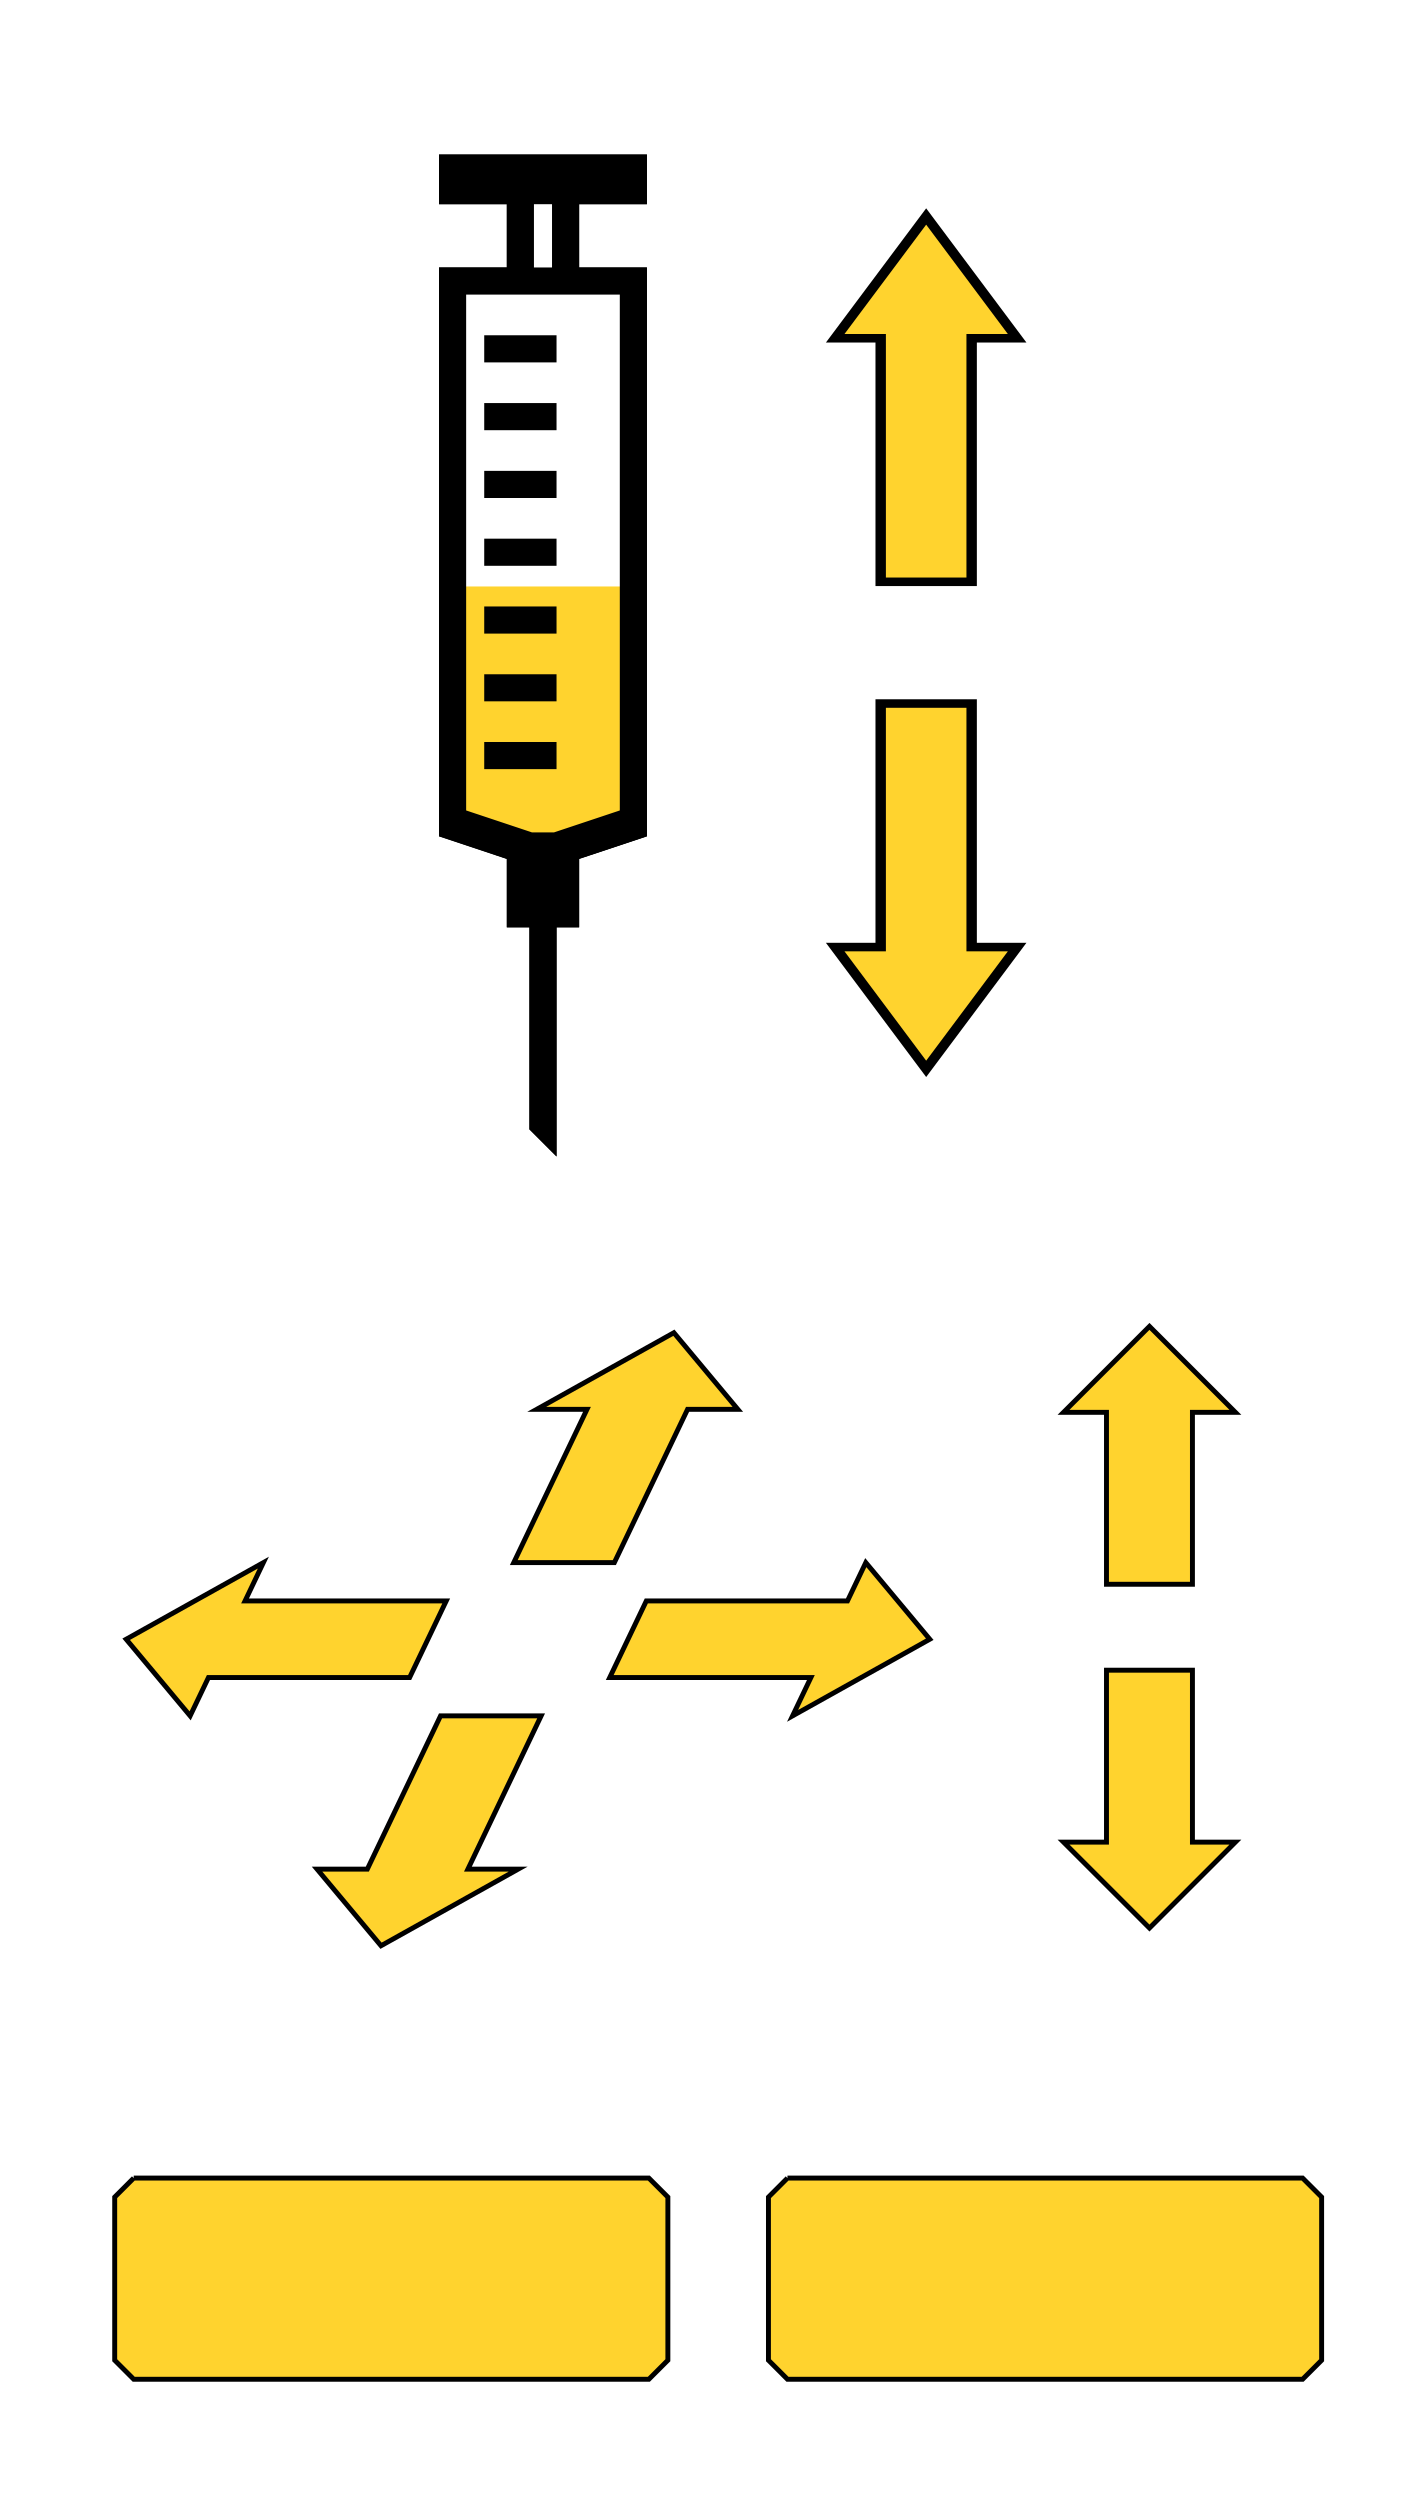
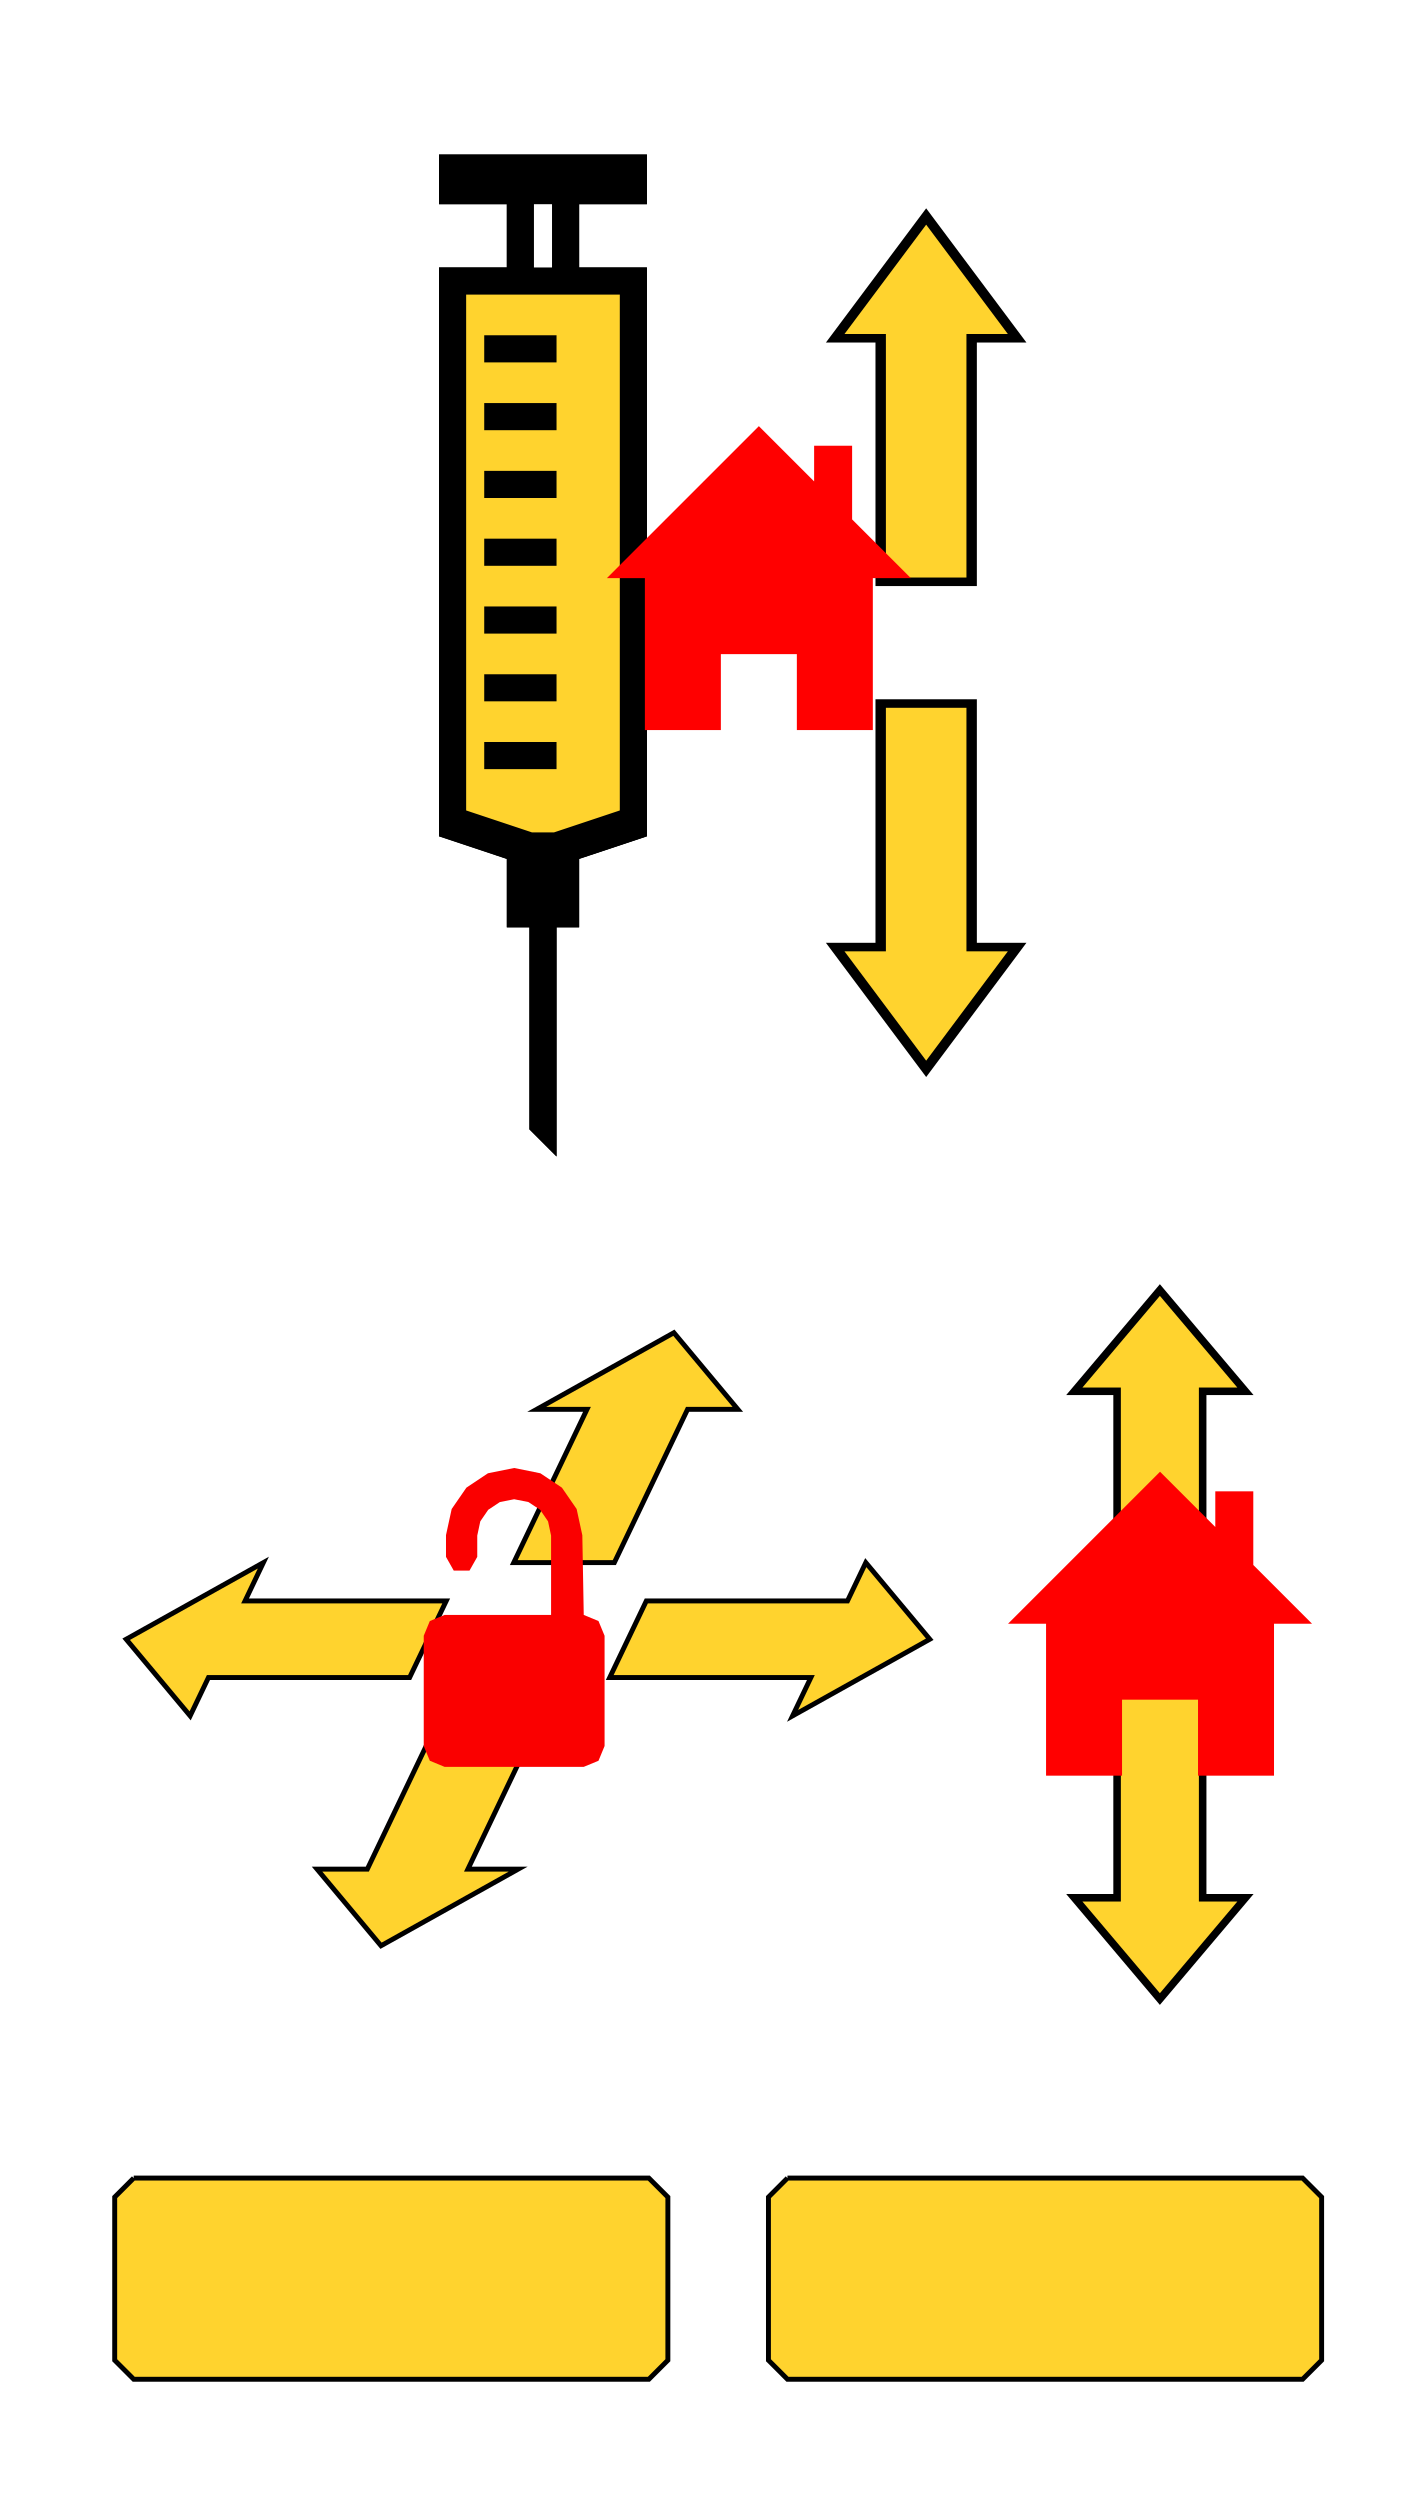
- <svg xmlns="http://www.w3.org/2000/svg" xmlns:ns1="http://www.openswatchbook.org/uri/2009/osb" id="svg8" version="1.1" viewBox="0 0 272 480" height="480" width="272">
+ <svg xmlns="http://www.w3.org/2000/svg" xmlns:ns1="http://www.openswatchbook.org/uri/2009/osb" width="272" height="480" viewBox="0 0 272 480" version="1.1" id="svg8">
  <defs id="defs2">
-     <linearGradient gradientTransform="matrix(0.06579383,0,0,0.17604,194.8308,1022.882)" ns1:paint="solid" id="linearGradient4768">
-       <stop id="stop4766" offset="0" style="stop-color:#ffd32e;stop-opacity:1;" />
+     <linearGradient id="linearGradient4768" ns1:paint="solid" gradientTransform="matrix(0.06522503,0,0,0.244485,199.0458,1306.356)">
+       <stop style="stop-color:#ffd32e;stop-opacity:1;" offset="0" id="stop4766" />
    </linearGradient>
-     <linearGradient gradientTransform="matrix(9.1914415e-5,0,0,9.1914415e-5,-142.9871,120.3309)" ns1:paint="solid" id="linearGradient4762">
-       <stop id="stop4760" offset="0" style="stop-color:#000000;stop-opacity:1;" />
+     <linearGradient id="linearGradient4762" ns1:paint="solid" gradientTransform="matrix(9.1914415e-5,0,0,9.1914415e-5,-142.9871,120.3309)">
+       <stop style="stop-color:#000000;stop-opacity:1;" offset="0" id="stop4760" />
    </linearGradient>
  </defs>
-   <g style="display:inline" id="layer4">
-     <path style="fill:url(#linearGradient4768);stroke:url(#linearGradient4768);stroke-width:0.575px;stroke-linecap:butt;stroke-linejoin:miter;stroke-opacity:1" d="m 88.921,157.402 8.134,4.598 10.035,-1e-5 13.174,-4.067 -0.796,-45.047 H 87.595 Z" id="syringe_fluid" />
-     <path style="display:inline;fill:url(#linearGradient4768);stroke:#000000;stroke-width:0.945;stroke-linecap:butt;stroke-linejoin:miter;stroke-miterlimit:4;stroke-dasharray:none;stroke-opacity:1" d="m 212.445,320.679 h 16.503 v 33.006 h 8.251 l -16.503,16.503 -16.503,-16.503 h 8.251 z" id="z_neg" />
-     <path style="display:inline;fill:url(#linearGradient4768);stroke:#000000;stroke-width:0.945;stroke-linecap:butt;stroke-linejoin:miter;stroke-miterlimit:4;stroke-dasharray:none;stroke-opacity:1" d="m 212.445,304.176 h 16.503 v -33.006 h 8.251 l -16.503,-16.503 -16.503,16.503 h 8.251 z" id="z_pos" />
-     <path style="display:inline;fill:url(#linearGradient4768);stroke:#000000;stroke-width:0.945;stroke-linecap:butt;stroke-linejoin:miter;stroke-miterlimit:4;stroke-dasharray:none;stroke-opacity:1" d="m 151.192,418.194 h 98.912 l 3.649,3.649 v 31.323 l -3.649,3.649 h -98.912 l -3.649,-3.649 v -31.323 l 3.649,-3.649 v 0" id="menu_btn" menu_btn="" />
-     <path style="display:inline;fill:url(#linearGradient4768);stroke:#000000;stroke-width:0.945;stroke-linecap:butt;stroke-linejoin:miter;stroke-miterlimit:4;stroke-dasharray:none;stroke-opacity:1" d="m 25.671,418.194 h 98.911 l 3.649,3.649 v 31.323 l -3.649,3.649 H 25.671 l -3.649,-3.649 v -31.323 l 3.649,-3.649 v 0" id="usb_btn" usb_btn="" />
-     <path style="display:inline;fill:url(#linearGradient4768);stroke:#000000;stroke-width:0.945;stroke-linecap:butt;stroke-linejoin:miter;stroke-miterlimit:4;stroke-dasharray:none;stroke-opacity:1" d="m 84.585,329.446 h 19.311 l -14.057,29.426 h 9.655 L 73.155,373.585 60.873,358.872 h 9.655 z" id="y_neg" y_pos="path4514" />
-     <path style="display:inline;fill:url(#linearGradient4768);stroke:#000000;stroke-width:0.945;stroke-linecap:butt;stroke-linejoin:miter;stroke-miterlimit:4;stroke-dasharray:none;stroke-opacity:1" d="m 98.643,300.02 h 19.311 l 14.057,-29.426 h 9.655 l -12.282,-14.713 -26.34,14.713 h 9.655 z" id="y_pos" />
-     <path style="display:inline;fill:url(#linearGradient4768);stroke:#000000;stroke-width:0.945;stroke-linecap:butt;stroke-linejoin:miter;stroke-miterlimit:4;stroke-dasharray:none;stroke-opacity:1" d="M 85.673,307.377 78.644,322.09 H 40.022 l -3.514,7.357 -12.282,-14.713 26.34,-14.713 -3.514,7.357 z" id="x_neg" />
-     <path style="display:inline;fill:url(#linearGradient4768);stroke:#000000;stroke-width:0.945;stroke-linecap:butt;stroke-linejoin:miter;stroke-miterlimit:4;stroke-dasharray:none;stroke-opacity:1" d="m 124.095,307.377 -7.029,14.713 h 38.622 l -3.514,7.357 26.34,-14.713 -12.282,-14.713 -3.514,7.357 z" id="x_pos" x_pos="" />
-     <path id="syringe" style="display:inline;fill:url(#linearGradient4762);stroke:url(#linearGradient4762);stroke-width:0.868px;stroke-linecap:butt;stroke-linejoin:miter;stroke-opacity:1" d="m 93.405,142.904 v 4.339 h 13.016 v -4.339 z m 0,-13.016 v 4.339 h 13.016 v -4.339 z m 0,-13.016 v 4.339 h 13.016 v -4.339 z m 0,-13.016 v 4.339 h 13.016 v -4.339 z m 0,-13.016 v 4.339 h 13.016 v -4.339 z m 0,-13.016 v 4.339 h 13.016 v -4.339 z m 0,-13.016 v 4.339 h 13.016 v -4.339 z m -8.677,-34.709 v 8.677 H 97.743 V 51.792 H 84.727 V 160.259 l 13.016,4.339 v 13.016 h 4.339 v 39.048 l 4.339,4.339 v -43.387 h 4.339 v -13.016 l 13.016,-4.339 V 51.792 h -13.016 V 38.776 h 13.016 v -8.677 z m 17.355,8.677 h 4.339 v 13.016 h -4.339 z M 89.066,56.131 h 30.371 v 99.789 l -13.016,4.339 h -4.339 l -13.016,-4.339 z" />
-     <g id="g4520" transform="matrix(1.2196,0,0,0.998091,-35.0385,0.2355553)">
-       <path style="display:inline;fill:url(#linearGradient4768);stroke:#000000;stroke-width:1.64;stroke-linecap:butt;stroke-linejoin:miter;stroke-miterlimit:4;stroke-dasharray:none;stroke-opacity:1" d="m 167.375,111.681 h 14.32 V 64.833 h 7.16 L 174.535,41.409 160.215,64.833 h 7.16 z" id="e_neg" />
-       <path style="display:inline;fill:url(#linearGradient4768);stroke:#000000;stroke-width:1.64;stroke-linecap:butt;stroke-linejoin:miter;stroke-miterlimit:4;stroke-dasharray:none;stroke-opacity:1" d="m 167.375,135.105 h 14.32 v 46.848 h 7.16 l -14.32,23.424 -14.32,-23.424 h 7.16 z" id="e_pos" />
+   <g id="layer4" style="display:inline">
+     <path id="syringe_fluid" d="m 87.604,157.667 13.372,4.332 h 6.114 l 13.593,-4.332 V 54.715 H 87.604 Z" style="fill:url(#linearGradient4768);stroke:url(#linearGradient4768);stroke-width:0.575px;stroke-linecap:butt;stroke-linejoin:miter;stroke-opacity:1" />
+     <path id="z_neg" d="m 214.48,325.477 h 16.431 v 38.896 h 8.216 l -16.431,19.448 -16.431,-19.448 h 8.216 v -38.896" style="display:inline;fill:url(#linearGradient4768);stroke:#000000;stroke-width:1.447;stroke-linecap:butt;stroke-linejoin:miter;stroke-miterlimit:4;stroke-dasharray:none;stroke-opacity:1" />
+     <path id="z_pos" d="m 214.48,306.029 h 16.431 V 267.133 h 8.216 l -16.431,-19.448 -16.431,19.448 h 8.216 v 38.896" style="display:inline;fill:url(#linearGradient4768);stroke:#000000;stroke-width:1.447;stroke-linecap:butt;stroke-linejoin:miter;stroke-miterlimit:4;stroke-dasharray:none;stroke-opacity:1" />
+     <path menu_btn="" id="menu_btn" d="m 151.192,418.194 h 98.912 l 3.649,3.649 v 31.323 l -3.649,3.649 h -98.912 l -3.649,-3.649 v -31.323 l 3.649,-3.649 v 0" style="display:inline;fill:url(#linearGradient4768);stroke:#000000;stroke-width:0.945;stroke-linecap:butt;stroke-linejoin:miter;stroke-miterlimit:4;stroke-dasharray:none;stroke-opacity:1" />
+     <path usb_btn="" id="usb_btn" d="m 25.671,418.194 h 98.911 l 3.649,3.649 v 31.323 l -3.649,3.649 H 25.671 l -3.649,-3.649 v -31.323 l 3.649,-3.649 v 0" style="display:inline;fill:url(#linearGradient4768);stroke:#000000;stroke-width:0.945;stroke-linecap:butt;stroke-linejoin:miter;stroke-miterlimit:4;stroke-dasharray:none;stroke-opacity:1" />
+     <path y_pos="path4514" id="y_neg" d="m 84.585,329.446 h 19.311 l -14.057,29.426 h 9.655 L 73.155,373.585 60.873,358.872 h 9.655 z" style="display:inline;fill:url(#linearGradient4768);stroke:#000000;stroke-width:0.945;stroke-linecap:butt;stroke-linejoin:miter;stroke-miterlimit:4;stroke-dasharray:none;stroke-opacity:1" />
+     <path id="y_pos" d="m 98.643,300.02 h 19.311 l 14.057,-29.426 h 9.655 l -12.282,-14.713 -26.34,14.713 h 9.655 z" style="display:inline;fill:url(#linearGradient4768);stroke:#000000;stroke-width:0.945;stroke-linecap:butt;stroke-linejoin:miter;stroke-miterlimit:4;stroke-dasharray:none;stroke-opacity:1" />
+     <path id="x_neg" d="M 85.673,307.377 78.644,322.09 H 40.022 l -3.514,7.357 -12.282,-14.713 26.34,-14.713 -3.514,7.357 z" style="display:inline;fill:url(#linearGradient4768);stroke:#000000;stroke-width:0.945;stroke-linecap:butt;stroke-linejoin:miter;stroke-miterlimit:4;stroke-dasharray:none;stroke-opacity:1" />
+     <path x_pos="" id="x_pos" d="m 124.095,307.377 -7.029,14.713 h 38.622 l -3.514,7.357 26.34,-14.713 -12.282,-14.713 -3.514,7.357 z" style="display:inline;fill:url(#linearGradient4768);stroke:#000000;stroke-width:0.945;stroke-linecap:butt;stroke-linejoin:miter;stroke-miterlimit:4;stroke-dasharray:none;stroke-opacity:1" />
+     <path d="m 93.405,142.904 v 4.339 h 13.016 v -4.339 z m 0,-13.016 v 4.339 h 13.016 v -4.339 z m 0,-13.016 v 4.339 h 13.016 v -4.339 z m 0,-13.016 v 4.339 h 13.016 v -4.339 z m 0,-13.016 v 4.339 h 13.016 v -4.339 z m 0,-13.016 v 4.339 h 13.016 v -4.339 z m 0,-13.016 v 4.339 h 13.016 v -4.339 z m -8.677,-34.709 v 8.677 H 97.743 V 51.792 H 84.727 V 160.259 l 13.016,4.339 v 13.016 h 4.339 v 39.048 l 4.339,4.339 v -43.387 h 4.339 v -13.016 l 13.016,-4.339 V 51.792 h -13.016 V 38.776 h 13.016 v -8.677 z m 17.355,8.677 h 4.339 v 13.016 h -4.339 z M 89.066,56.131 h 30.371 v 99.789 l -13.016,4.339 h -4.339 l -13.016,-4.339 z" style="display:inline;fill:url(#linearGradient4762);stroke:url(#linearGradient4762);stroke-width:0.868px;stroke-linecap:butt;stroke-linejoin:miter;stroke-opacity:1" id="syringe" />
+     <g transform="matrix(1.2196,0,0,0.998091,-35.0385,0.2355553)" id="g4520">
+       <path id="e_neg" d="m 167.375,111.681 h 14.32 V 64.833 h 7.16 L 174.535,41.409 160.215,64.833 h 7.16 z" style="display:inline;fill:url(#linearGradient4768);stroke:#000000;stroke-width:1.64;stroke-linecap:butt;stroke-linejoin:miter;stroke-miterlimit:4;stroke-dasharray:none;stroke-opacity:1" />
+       <path id="e_pos" d="m 167.375,135.105 h 14.32 v 46.848 h 7.16 l -14.32,23.424 -14.32,-23.424 h 7.16 z" style="display:inline;fill:url(#linearGradient4768);stroke:#000000;stroke-width:1.64;stroke-linecap:butt;stroke-linejoin:miter;stroke-miterlimit:4;stroke-dasharray:none;stroke-opacity:1" />
    </g>
-     <path d="m 84.727,30.099 v 8.677 H 97.743 V 51.792 H 84.727 V 160.259 l 13.016,4.339 v 13.016 h 4.339 v 39.048 l 4.339,4.339 v -43.387 h 4.339 v -13.016 l 13.016,-4.339 V 51.792 h -13.016 V 38.776 h 13.016 v -8.677 z" style="display:inline;fill:none;stroke:url(#linearGradient4762);stroke-width:0.868px;stroke-linecap:butt;stroke-linejoin:miter;stroke-opacity:1" id="syringe_outline" />
+     <path id="syringe_outline" style="display:inline;fill:none;stroke:url(#linearGradient4762);stroke-width:0.868px;stroke-linecap:butt;stroke-linejoin:miter;stroke-opacity:1" d="m 84.727,30.099 v 8.677 H 97.743 V 51.792 H 84.727 V 160.259 l 13.016,4.339 v 13.016 h 4.339 v 39.048 l 4.339,4.339 v -43.387 h 4.339 v -13.016 l 13.016,-4.339 V 51.792 h -13.016 V 38.776 h 13.016 v -8.677 z" />
+     <g id="g860">
+       <path id="padlock" d="m 98.715,281.854 -5.03,1.016 -4.138,2.763 -2.825,4.096 -1.091,5.014 v 4.178 l 1.488,2.634 h 3.025 l 1.488,-2.634 v -4.084 l 0.584,-2.738 1.517,-2.216 2.238,-1.485 2.746,-0.544 2.747,0.543 2.24,1.485 1.519,2.217 0.584,2.739 v 15.232 H 85.358 l -2.831,1.169 -1.169,2.831 v 21.166 l 1.169,2.831 2.831,1.169 h 26.721 l 2.831,-1.169 1.169,-2.831 v -21.166 l -1.169,-2.831 -2.831,-1.169 -0.273,-15.303 -1.091,-5.038 -2.825,-4.096 -4.139,-2.763" style="color:#000000;font-style:normal;font-variant:normal;font-weight:normal;font-stretch:normal;font-size:medium;line-height:normal;font-family:sans-serif;font-variant-ligatures:normal;font-variant-position:normal;font-variant-caps:normal;font-variant-numeric:normal;font-variant-alternates:normal;font-feature-settings:normal;text-indent:0;text-align:start;text-decoration:none;text-decoration-line:none;text-decoration-style:solid;text-decoration-color:#000000;letter-spacing:normal;word-spacing:normal;text-transform:none;writing-mode:lr-tb;direction:ltr;text-orientation:mixed;dominant-baseline:auto;baseline-shift:baseline;text-anchor:start;white-space:normal;shape-padding:0;clip-rule:nonzero;display:inline;overflow:visible;visibility:visible;opacity:1;isolation:auto;mix-blend-mode:normal;color-interpolation:sRGB;color-interpolation-filters:linearRGB;solid-color:#000000;solid-opacity:1;vector-effect:none;fill:#fa0000;fill-opacity:1;fill-rule:nonzero;stroke:none;stroke-width:8.485;stroke-linecap:round;stroke-linejoin:miter;stroke-miterlimit:4;stroke-dasharray:none;stroke-dashoffset:0;stroke-opacity:1;color-rendering:auto;image-rendering:auto;shape-rendering:auto;text-rendering:auto;enable-background:accumulate" />
+     </g>
+     <path id="home_z" d="m 222.727,282.572 -29.179,29.179 h 7.295 v 29.179 h 14.589 v -14.589 h 14.589 v 14.589 h 14.589 v -29.179 h 7.295 L 240.632,300.477 v -14.147 h -7.295 v 6.852" style="fill:#ff0000;fill-opacity:1;stroke:none;stroke-width:0.584;stroke-linecap:butt;stroke-linejoin:miter;stroke-opacity:1" />
+     <path id="home_e" d="m 145.701,81.821 -29.179,29.179 h 7.295 v 29.179 h 14.589 v -14.589 h 14.589 v 14.589 h 14.589 v -29.179 h 7.295 L 163.606,99.726 v -14.147 h -7.295 v 6.852" style="display:inline;fill:#ff0000;fill-opacity:1;stroke:none;stroke-width:0.825;stroke-linecap:butt;stroke-linejoin:miter;stroke-opacity:1" />
  </g>
</svg>
